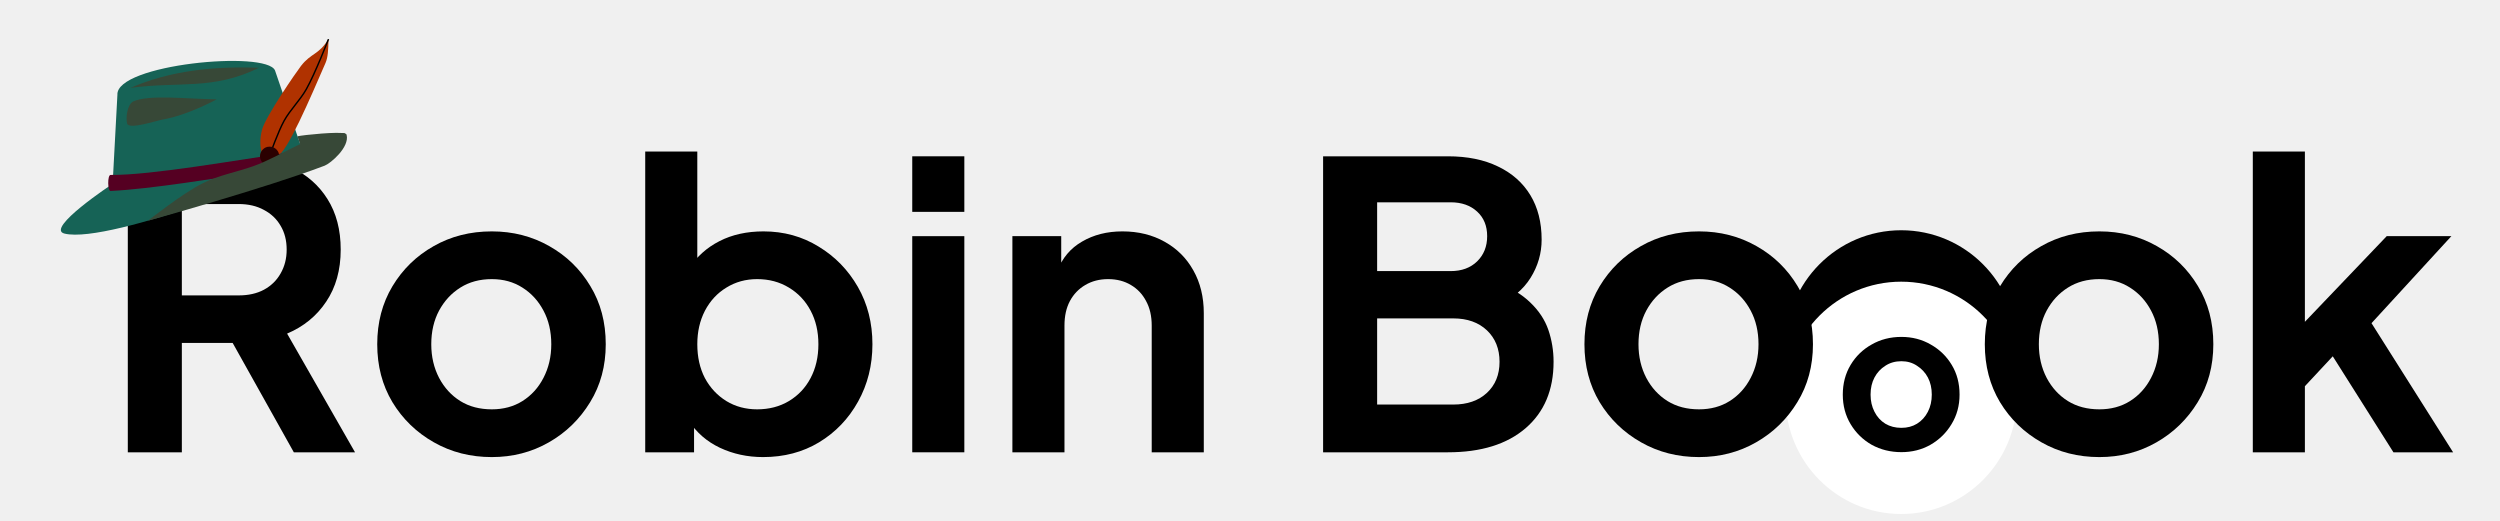
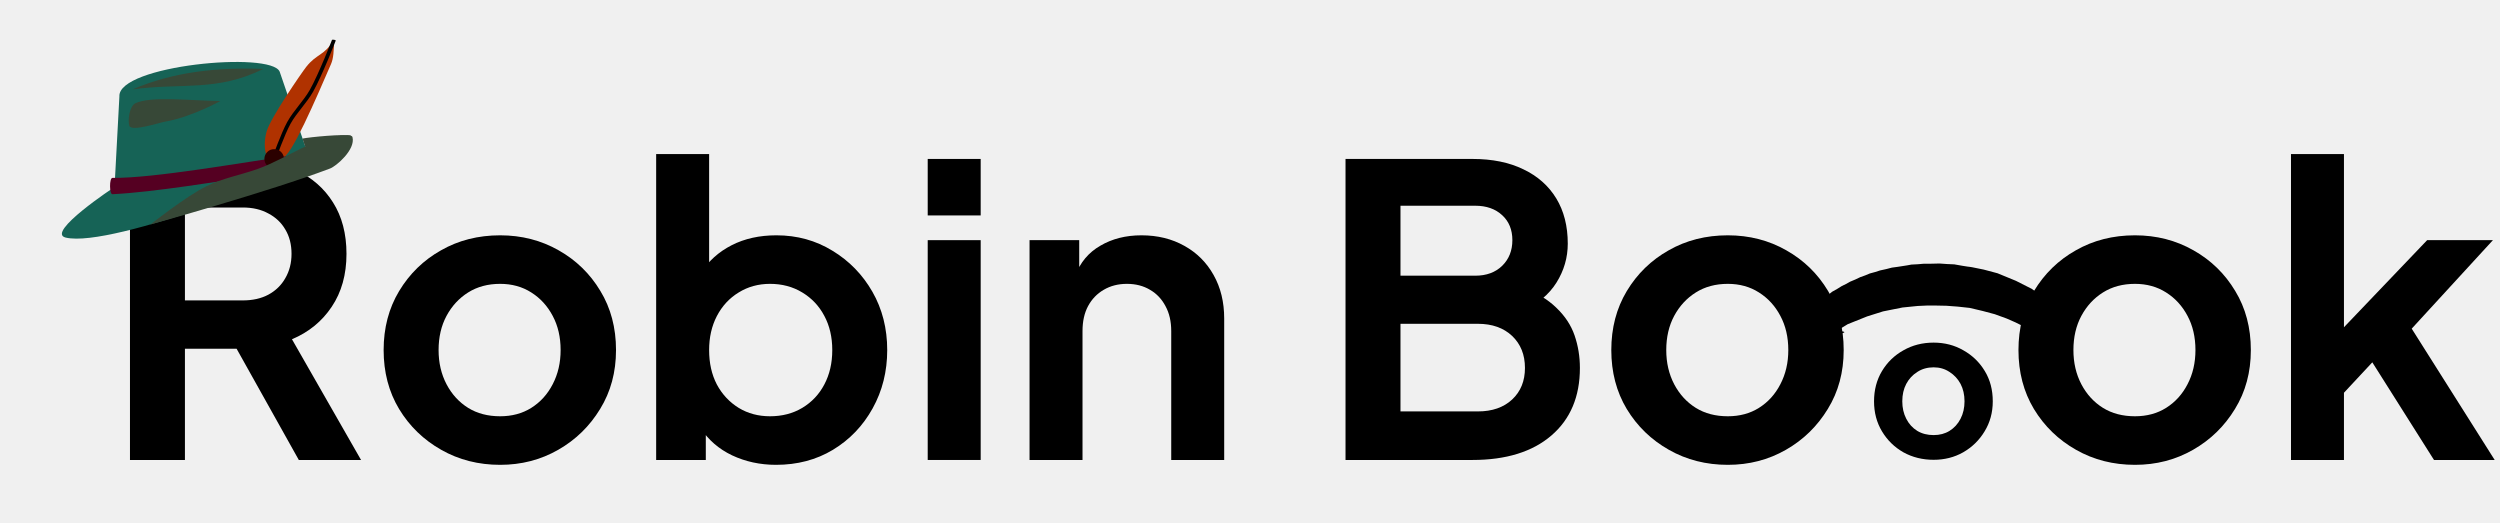
- <svg xmlns="http://www.w3.org/2000/svg" width="240" zoomAndPan="magnify" viewBox="0 0 180 37.5" height="50" preserveAspectRatio="xMidYMid meet" version="1.0">
+ <svg xmlns="http://www.w3.org/2000/svg" width="177" zoomAndPan="magnify" height="37" preserveAspectRatio="xMidYMid meet" version="1.0" style="">
+   <rect id="backgroundrect" width="100%" height="100%" x="0" y="0" fill="none" stroke="none" />
  <defs>
-     <g />
+     <g id="svg_1" />
    <clipPath id="cccdcdc4e2">
-       <path d="M 128.562 16.578 L 145.371 16.578 L 145.371 33.387 L 128.562 33.387 Z M 128.562 16.578 " clip-rule="nonzero" />
+       <path d="M 128.562 16.578 L 145.371 16.578 L 145.371 33.387 L 128.562 33.387 Z M 128.562 16.578 " clip-rule="nonzero" id="svg_2" />
    </clipPath>
    <clipPath id="f77598ddcc">
-       <path d="M 136.887 16.578 C 132.289 16.578 128.562 20.324 128.562 24.941 C 128.562 29.562 132.289 33.305 136.887 33.305 C 141.484 33.305 145.215 29.562 145.215 24.941 C 145.215 20.324 141.484 16.578 136.887 16.578 " clip-rule="nonzero" />
+       <path d="M 136.887 16.578 C 132.289 16.578 128.562 20.324 128.562 24.941 C 128.562 29.562 132.289 33.305 136.887 33.305 C 141.484 33.305 145.215 29.562 145.215 24.941 C 145.215 20.324 141.484 16.578 136.887 16.578 " clip-rule="nonzero" id="svg_3" />
    </clipPath>
    <clipPath id="60044ec491">
-       <path d="M 128.562 20.281 L 145.371 20.281 L 145.371 37.008 L 128.562 37.008 Z M 128.562 20.281 " clip-rule="nonzero" />
+       <path d="M 128.562 20.281 L 145.371 20.281 L 145.371 37.008 L 128.562 37.008 Z M 128.562 20.281 " clip-rule="nonzero" id="svg_4" />
    </clipPath>
    <clipPath id="5a1fceff50">
-       <path d="M 136.887 20.281 C 132.289 20.281 128.562 24.023 128.562 28.645 C 128.562 33.262 132.289 37.008 136.887 37.008 C 141.484 37.008 145.215 33.262 145.215 28.645 C 145.215 24.023 141.484 20.281 136.887 20.281 " clip-rule="nonzero" />
+       <path d="M 136.887 20.281 C 132.289 20.281 128.562 24.023 128.562 28.645 C 128.562 33.262 132.289 37.008 136.887 37.008 C 141.484 37.008 145.215 33.262 145.215 28.645 C 145.215 24.023 141.484 20.281 136.887 20.281 " clip-rule="nonzero" id="svg_5" />
    </clipPath>
    <clipPath id="619122e776">
-       <path d="M 18 2.812 L 24 2.812 L 24 12 L 18 12 Z M 18 2.812 " clip-rule="nonzero" />
+       <path d="M 18 2.812 L 24 2.812 L 24 12 L 18 12 Z M 18 2.812 " clip-rule="nonzero" id="svg_6" />
    </clipPath>
    <clipPath id="dede7b9813">
-       <path d="M 18 2.812 L 25 2.812 L 25 12 L 18 12 Z M 18 2.812 " clip-rule="nonzero" />
+       <path d="M 18 2.812 L 25 2.812 L 25 12 L 18 12 Z M 18 2.812 " clip-rule="nonzero" id="svg_7" />
    </clipPath>
  </defs>
-   <g clip-path="url(#cccdcdc4e2)">
-     <g clip-path="url(#f77598ddcc)">
-       <path fill="#000000" d="M 128.562 16.578 L 145.172 16.578 L 145.172 33.387 L 128.562 33.387 Z M 128.562 16.578 " fill-opacity="1" fill-rule="nonzero" />
-     </g>
-   </g>
-   <g clip-path="url(#60044ec491)">
-     <g clip-path="url(#5a1fceff50)">
-       <path fill="#ffffff" d="M 128.562 20.281 L 145.172 20.281 L 145.172 37.09 L 128.562 37.09 Z M 128.562 20.281 " fill-opacity="1" fill-rule="nonzero" />
-     </g>
-   </g>
-   <g fill="#000000" fill-opacity="1">
-     <g transform="translate(7.139957, 32.56579)">
-       <g>
-         <path d="M 2.062 0 L 2.062 -21.312 L 9.984 -21.312 C 11.43 -21.312 12.711 -21.047 13.828 -20.516 C 14.941 -19.992 15.812 -19.234 16.438 -18.234 C 17.07 -17.234 17.391 -16.02 17.391 -14.594 C 17.391 -13.125 17.039 -11.875 16.344 -10.844 C 15.656 -9.812 14.719 -9.047 13.531 -8.547 L 18.422 0 L 14.016 0 L 8.781 -9.359 L 11.297 -7.875 L 5.953 -7.875 L 5.953 0 Z M 5.953 -11.297 L 10.047 -11.297 C 10.742 -11.297 11.348 -11.43 11.859 -11.703 C 12.379 -11.984 12.781 -12.375 13.062 -12.875 C 13.352 -13.375 13.5 -13.945 13.5 -14.594 C 13.5 -15.258 13.352 -15.832 13.062 -16.312 C 12.781 -16.801 12.379 -17.18 11.859 -17.453 C 11.348 -17.734 10.742 -17.875 10.047 -17.875 L 5.953 -17.875 Z M 5.953 -11.297 " />
+   <g class="currentLayer" style="">
+     <g fill="#000000" fill-opacity="1" id="svg_14" class="">
+       <g id="svg_15">
+         <g id="svg_16">
+           <path d="M9.202,32.566 L9.202,11.253 L17.124,11.253 C18.57,11.253 19.851,11.519 20.968,12.05 C22.081,12.574 22.952,13.331 23.577,14.331 C24.21,15.331 24.531,16.546 24.531,17.972 C24.531,19.441 24.179,20.691 23.484,21.722 C22.796,22.753 21.859,23.519 20.671,24.019 L25.562,32.566 L21.156,32.566 L15.921,23.206 L18.437,24.691 L13.093,24.691 L13.093,32.566 zM13.093,21.269 L17.187,21.269 C17.882,21.269 18.488,21.136 18.999,20.863 C19.519,20.581 19.921,20.191 20.202,19.691 C20.492,19.191 20.64,18.62 20.64,17.972 C20.64,17.308 20.492,16.734 20.202,16.253 C19.921,15.765 19.519,15.386 18.999,15.113 C18.488,14.831 17.882,14.691 17.187,14.691 L13.093,14.691 zM13.093,21.269 " id="svg_17" />
+         </g>
      </g>
    </g>
-   </g>
-   <g fill="#000000" fill-opacity="1">
-     <g transform="translate(26.05163, 32.56579)">
-       <g>
-         <path d="M 9.359 0.344 C 7.828 0.344 6.438 -0.008 5.188 -0.719 C 3.938 -1.426 2.941 -2.391 2.203 -3.609 C 1.473 -4.828 1.109 -6.219 1.109 -7.781 C 1.109 -9.344 1.473 -10.734 2.203 -11.953 C 2.941 -13.18 3.93 -14.145 5.172 -14.844 C 6.41 -15.551 7.805 -15.906 9.359 -15.906 C 10.879 -15.906 12.258 -15.551 13.5 -14.844 C 14.738 -14.145 15.723 -13.188 16.453 -11.969 C 17.191 -10.758 17.562 -9.363 17.562 -7.781 C 17.562 -6.219 17.188 -4.828 16.438 -3.609 C 15.695 -2.391 14.707 -1.426 13.469 -0.719 C 12.227 -0.008 10.859 0.344 9.359 0.344 Z M 9.359 -3.094 C 10.191 -3.094 10.926 -3.289 11.562 -3.688 C 12.207 -4.094 12.711 -4.648 13.078 -5.359 C 13.453 -6.078 13.641 -6.883 13.641 -7.781 C 13.641 -8.695 13.453 -9.504 13.078 -10.203 C 12.711 -10.898 12.207 -11.453 11.562 -11.859 C 10.926 -12.266 10.191 -12.469 9.359 -12.469 C 8.492 -12.469 7.738 -12.266 7.094 -11.859 C 6.445 -11.453 5.938 -10.898 5.562 -10.203 C 5.188 -9.504 5 -8.695 5 -7.781 C 5 -6.883 5.188 -6.078 5.562 -5.359 C 5.938 -4.648 6.445 -4.094 7.094 -3.688 C 7.738 -3.289 8.492 -3.094 9.359 -3.094 Z M 9.359 -3.094 " />
+     <g fill="#000000" fill-opacity="1" id="svg_18" class="">
+       <g id="svg_19">
+         <g id="svg_20">
+           <path d="M35.411,32.91 C33.88,32.91 32.489,32.558 31.239,31.847 C29.989,31.14 28.993,30.175 28.255,28.956 C27.524,27.738 27.161,26.347 27.161,24.785 C27.161,23.222 27.524,21.831 28.255,20.613 C28.993,19.386 29.981,18.421 31.224,17.722 C32.462,17.015 33.856,16.66 35.411,16.66 C36.931,16.66 38.309,17.015 39.552,17.722 C40.79,18.421 41.774,19.378 42.505,20.597 C43.243,21.808 43.614,23.203 43.614,24.785 C43.614,26.347 43.239,27.738 42.489,28.956 C41.747,30.175 40.759,31.14 39.52,31.847 C38.278,32.558 36.911,32.91 35.411,32.91 zM35.411,29.472 C36.243,29.472 36.977,29.277 37.614,28.878 C38.259,28.472 38.763,27.917 39.13,27.206 C39.505,26.488 39.692,25.683 39.692,24.785 C39.692,23.87 39.505,23.062 39.13,22.363 C38.763,21.667 38.259,21.113 37.614,20.706 C36.977,20.3 36.243,20.097 35.411,20.097 C34.544,20.097 33.79,20.3 33.145,20.706 C32.497,21.113 31.989,21.667 31.614,22.363 C31.239,23.062 31.052,23.87 31.052,24.785 C31.052,25.683 31.239,26.488 31.614,27.206 C31.989,27.917 32.497,28.472 33.145,28.878 C33.79,29.277 34.544,29.472 35.411,29.472 zM35.411,29.472 " id="svg_21" />
+         </g>
      </g>
    </g>
-   </g>
-   <g fill="#000000" fill-opacity="1">
-     <g transform="translate(44.70581, 32.56579)">
-       <g>
-         <path d="M 10.234 0.344 C 9.109 0.344 8.07 0.117 7.125 -0.328 C 6.188 -0.773 5.441 -1.422 4.891 -2.266 L 5.266 -3 L 5.266 0 L 1.75 0 L 1.75 -21.656 L 5.5 -21.656 L 5.5 -12.469 L 4.922 -13.25 C 5.453 -14.082 6.176 -14.734 7.094 -15.203 C 8.008 -15.672 9.066 -15.906 10.266 -15.906 C 11.734 -15.906 13.055 -15.539 14.234 -14.812 C 15.422 -14.094 16.363 -13.125 17.062 -11.906 C 17.758 -10.688 18.109 -9.312 18.109 -7.781 C 18.109 -6.27 17.766 -4.895 17.078 -3.656 C 16.391 -2.414 15.453 -1.438 14.266 -0.719 C 13.086 -0.008 11.742 0.344 10.234 0.344 Z M 9.812 -3.094 C 10.664 -3.094 11.426 -3.289 12.094 -3.688 C 12.77 -4.094 13.289 -4.645 13.656 -5.344 C 14.031 -6.051 14.219 -6.863 14.219 -7.781 C 14.219 -8.695 14.031 -9.504 13.656 -10.203 C 13.289 -10.898 12.77 -11.453 12.094 -11.859 C 11.426 -12.266 10.664 -12.469 9.812 -12.469 C 8.988 -12.469 8.25 -12.266 7.594 -11.859 C 6.938 -11.461 6.422 -10.906 6.047 -10.188 C 5.68 -9.477 5.5 -8.676 5.5 -7.781 C 5.5 -6.863 5.68 -6.051 6.047 -5.344 C 6.422 -4.645 6.938 -4.094 7.594 -3.688 C 8.25 -3.289 8.988 -3.094 9.812 -3.094 Z M 9.812 -3.094 " />
+     <g fill="#000000" fill-opacity="1" id="svg_22" class="">
+       <g id="svg_23">
+         <g id="svg_24">
+           <path d="M54.94,32.91 C53.815,32.91 52.776,32.683 51.831,32.238 C50.893,31.792 50.147,31.144 49.596,30.3 L49.971,29.566 L49.971,32.566 L46.456,32.566 L46.456,10.91 L50.206,10.91 L50.206,20.097 L49.628,19.316 C50.159,18.484 50.882,17.831 51.8,17.363 C52.714,16.894 53.772,16.66 54.971,16.66 C56.44,16.66 57.76,17.027 58.94,17.753 C60.128,18.472 61.069,19.441 61.768,20.66 C62.464,21.878 62.815,23.253 62.815,24.785 C62.815,26.296 62.471,27.671 61.784,28.91 C61.096,30.152 60.159,31.128 58.971,31.847 C57.792,32.558 56.448,32.91 54.94,32.91 zM54.518,29.472 C55.37,29.472 56.132,29.277 56.8,28.878 C57.475,28.472 57.995,27.921 58.362,27.222 C58.737,26.515 58.925,25.703 58.925,24.785 C58.925,23.87 58.737,23.062 58.362,22.363 C57.995,21.667 57.475,21.113 56.8,20.706 C56.132,20.3 55.37,20.097 54.518,20.097 C53.694,20.097 52.956,20.3 52.3,20.706 C51.643,21.105 51.128,21.66 50.753,22.378 C50.385,23.089 50.206,23.89 50.206,24.785 C50.206,25.703 50.385,26.515 50.753,27.222 C51.128,27.921 51.643,28.472 52.3,28.878 C52.956,29.277 53.694,29.472 54.518,29.472 zM54.518,29.472 " id="svg_25" />
+         </g>
      </g>
    </g>
-   </g>
-   <g fill="#000000" fill-opacity="1">
-     <g transform="translate(63.9322, 32.56579)">
-       <g>
-         <path d="M 1.75 0 L 1.75 -15.562 L 5.5 -15.562 L 5.5 0 Z M 1.75 -17.312 L 1.75 -21.312 L 5.5 -21.312 L 5.5 -17.312 Z M 1.75 -17.312 " />
+     <g fill="#000000" fill-opacity="1" id="svg_26" class="">
+       <g id="svg_27">
+         <g id="svg_28">
+           <path d="M65.682,32.566 L65.682,17.003 L69.432,17.003 L69.432,32.566 zM65.682,15.253 L65.682,11.253 L69.432,11.253 L69.432,15.253 zM65.682,15.253 " id="svg_29" />
+         </g>
      </g>
    </g>
-   </g>
-   <g fill="#000000" fill-opacity="1">
-     <g transform="translate(71.1421, 32.56579)">
-       <g>
-         <path d="M 1.75 0 L 1.75 -15.562 L 5.266 -15.562 L 5.266 -12.5 L 4.984 -13.047 C 5.336 -13.984 5.93 -14.691 6.766 -15.172 C 7.598 -15.66 8.566 -15.906 9.672 -15.906 C 10.816 -15.906 11.832 -15.656 12.719 -15.156 C 13.602 -14.664 14.289 -13.977 14.781 -13.094 C 15.281 -12.207 15.531 -11.18 15.531 -10.016 L 15.531 0 L 11.781 0 L 11.781 -9.125 C 11.781 -9.812 11.645 -10.398 11.375 -10.891 C 11.113 -11.391 10.75 -11.773 10.281 -12.047 C 9.812 -12.328 9.266 -12.469 8.641 -12.469 C 8.023 -12.469 7.477 -12.328 7 -12.047 C 6.531 -11.773 6.16 -11.391 5.891 -10.891 C 5.629 -10.398 5.5 -9.812 5.5 -9.125 L 5.5 0 Z M 1.75 0 " />
+     <g fill="#000000" fill-opacity="1" id="svg_30" class="">
+       <g id="svg_31">
+         <g id="svg_32">
+           <path d="M72.892,32.566 L72.892,17.003 L76.408,17.003 L76.408,20.066 L76.126,19.519 C76.478,18.581 77.072,17.874 77.908,17.394 C78.74,16.906 79.709,16.66 80.814,16.66 C81.959,16.66 82.974,16.91 83.861,17.41 C84.744,17.902 85.431,18.589 85.923,19.472 C86.423,20.359 86.673,21.386 86.673,22.55 L86.673,32.566 L82.923,32.566 L82.923,23.441 C82.923,22.753 82.787,22.167 82.517,21.675 C82.255,21.175 81.892,20.792 81.423,20.519 C80.955,20.238 80.408,20.097 79.783,20.097 C79.166,20.097 78.619,20.238 78.142,20.519 C77.673,20.792 77.302,21.175 77.033,21.675 C76.771,22.167 76.642,22.753 76.642,23.441 L76.642,32.566 zM72.892,32.566 " id="svg_33" />
+         </g>
      </g>
    </g>
-   </g>
-   <g fill="#000000" fill-opacity="1">
-     <g transform="translate(88.10824, 32.56579)">
-       <g />
-     </g>
-   </g>
-   <g fill="#000000" fill-opacity="1">
-     <g transform="translate(93.20095, 32.56579)">
-       <g>
-         <path d="M 2.062 0 L 2.062 -21.312 L 11.047 -21.312 C 12.453 -21.312 13.656 -21.066 14.656 -20.578 C 15.664 -20.098 16.441 -19.41 16.984 -18.516 C 17.523 -17.629 17.797 -16.562 17.797 -15.312 C 17.797 -14.332 17.531 -13.414 17 -12.562 C 16.477 -11.719 15.645 -11.02 14.5 -10.469 L 14.5 -12.266 C 15.551 -11.867 16.379 -11.375 16.984 -10.781 C 17.598 -10.195 18.031 -9.539 18.281 -8.812 C 18.531 -8.082 18.656 -7.316 18.656 -6.516 C 18.656 -4.484 17.984 -2.891 16.641 -1.734 C 15.297 -0.578 13.43 0 11.047 0 Z M 5.953 -3.438 L 11.438 -3.438 C 12.445 -3.438 13.254 -3.719 13.859 -4.281 C 14.461 -4.844 14.766 -5.586 14.766 -6.516 C 14.766 -7.453 14.461 -8.207 13.859 -8.781 C 13.254 -9.352 12.445 -9.641 11.438 -9.641 L 5.953 -9.641 Z M 5.953 -13.047 L 11.25 -13.047 C 12.039 -13.047 12.676 -13.281 13.156 -13.75 C 13.633 -14.219 13.875 -14.82 13.875 -15.562 C 13.875 -16.301 13.633 -16.891 13.156 -17.328 C 12.676 -17.773 12.039 -18 11.25 -18 L 5.953 -18 Z M 5.953 -13.047 " />
+     <g fill="#000000" fill-opacity="1" id="svg_34" class="">
+       <g id="svg_35">
+         <g id="svg_36" />
      </g>
    </g>
-   </g>
-   <g fill="#000000" fill-opacity="1">
-     <g transform="translate(112.9709, 32.56579)">
-       <g>
-         <path d="M 9.359 0.344 C 7.828 0.344 6.438 -0.008 5.188 -0.719 C 3.938 -1.426 2.941 -2.391 2.203 -3.609 C 1.473 -4.828 1.109 -6.219 1.109 -7.781 C 1.109 -9.344 1.473 -10.734 2.203 -11.953 C 2.941 -13.18 3.93 -14.145 5.172 -14.844 C 6.41 -15.551 7.805 -15.906 9.359 -15.906 C 10.879 -15.906 12.258 -15.551 13.5 -14.844 C 14.738 -14.145 15.723 -13.188 16.453 -11.969 C 17.191 -10.758 17.562 -9.363 17.562 -7.781 C 17.562 -6.219 17.188 -4.828 16.438 -3.609 C 15.695 -2.391 14.707 -1.426 13.469 -0.719 C 12.227 -0.008 10.859 0.344 9.359 0.344 Z M 9.359 -3.094 C 10.191 -3.094 10.926 -3.289 11.562 -3.688 C 12.207 -4.094 12.711 -4.648 13.078 -5.359 C 13.453 -6.078 13.641 -6.883 13.641 -7.781 C 13.641 -8.695 13.453 -9.504 13.078 -10.203 C 12.711 -10.898 12.207 -11.453 11.562 -11.859 C 10.926 -12.266 10.191 -12.469 9.359 -12.469 C 8.492 -12.469 7.738 -12.266 7.094 -11.859 C 6.445 -11.453 5.938 -10.898 5.562 -10.203 C 5.188 -9.504 5 -8.695 5 -7.781 C 5 -6.883 5.188 -6.078 5.562 -5.359 C 5.938 -4.648 6.445 -4.094 7.094 -3.688 C 7.738 -3.289 8.492 -3.094 9.359 -3.094 Z M 9.359 -3.094 " />
+     <g fill="#000000" fill-opacity="1" id="svg_37" class="">
+       <g id="svg_38">
+         <g id="svg_39">
+           <path d="M95.263,32.566 L95.263,11.253 L104.248,11.253 C105.654,11.253 106.857,11.499 107.857,11.988 C108.865,12.468 109.642,13.156 110.185,14.05 C110.724,14.937 110.998,16.003 110.998,17.253 C110.998,18.234 110.732,19.152 110.201,20.003 C109.678,20.847 108.845,21.546 107.701,22.097 L107.701,20.3 C108.752,20.699 109.58,21.191 110.185,21.785 C110.799,22.37 111.232,23.027 111.482,23.753 C111.732,24.484 111.857,25.249 111.857,26.05 C111.857,28.081 111.185,29.675 109.842,30.831 C108.498,31.988 106.631,32.566 104.248,32.566 zM99.154,29.128 L104.638,29.128 C105.646,29.128 106.455,28.847 107.06,28.285 C107.662,27.722 107.967,26.98 107.967,26.05 C107.967,25.113 107.662,24.359 107.06,23.785 C106.455,23.214 105.646,22.925 104.638,22.925 L99.154,22.925 zM99.154,19.519 L104.451,19.519 C105.24,19.519 105.877,19.285 106.357,18.816 C106.834,18.347 107.076,17.745 107.076,17.003 C107.076,16.265 106.834,15.675 106.357,15.238 C105.877,14.792 105.24,14.566 104.451,14.566 L99.154,14.566 zM99.154,19.519 " id="svg_40" />
+         </g>
      </g>
    </g>
-   </g>
-   <g fill="#000000" fill-opacity="1">
-     <g transform="translate(131.6208, 32.56579)">
-       <g />
-     </g>
-   </g>
-   <g fill="#000000" fill-opacity="1">
-     <g transform="translate(136.7135, 32.56579)">
-       <g />
-     </g>
-   </g>
-   <g fill="#000000" fill-opacity="1">
-     <g transform="translate(141.7976, 32.56579)">
-       <g>
-         <path d="M 9.359 0.344 C 7.828 0.344 6.438 -0.008 5.188 -0.719 C 3.938 -1.426 2.941 -2.391 2.203 -3.609 C 1.473 -4.828 1.109 -6.219 1.109 -7.781 C 1.109 -9.344 1.473 -10.734 2.203 -11.953 C 2.941 -13.18 3.93 -14.145 5.172 -14.844 C 6.41 -15.551 7.805 -15.906 9.359 -15.906 C 10.879 -15.906 12.258 -15.551 13.5 -14.844 C 14.738 -14.145 15.723 -13.188 16.453 -11.969 C 17.191 -10.758 17.562 -9.363 17.562 -7.781 C 17.562 -6.219 17.188 -4.828 16.438 -3.609 C 15.695 -2.391 14.707 -1.426 13.469 -0.719 C 12.227 -0.008 10.859 0.344 9.359 0.344 Z M 9.359 -3.094 C 10.191 -3.094 10.926 -3.289 11.562 -3.688 C 12.207 -4.094 12.711 -4.648 13.078 -5.359 C 13.453 -6.078 13.641 -6.883 13.641 -7.781 C 13.641 -8.695 13.453 -9.504 13.078 -10.203 C 12.711 -10.898 12.207 -11.453 11.562 -11.859 C 10.926 -12.266 10.191 -12.469 9.359 -12.469 C 8.492 -12.469 7.738 -12.266 7.094 -11.859 C 6.445 -11.453 5.938 -10.898 5.562 -10.203 C 5.188 -9.504 5 -8.695 5 -7.781 C 5 -6.883 5.188 -6.078 5.562 -5.359 C 5.938 -4.648 6.445 -4.094 7.094 -3.688 C 7.738 -3.289 8.492 -3.094 9.359 -3.094 Z M 9.359 -3.094 " />
+     <g fill="#000000" fill-opacity="1" id="svg_41" class="">
+       <g id="svg_42">
+         <g id="svg_43">
+           <path d="M122.33,32.91 C120.799,32.91 119.408,32.558 118.158,31.847 C116.908,31.14 115.912,30.175 115.174,28.956 C114.444,27.738 114.08,26.347 114.08,24.785 C114.08,23.222 114.444,21.831 115.174,20.613 C115.912,19.386 116.901,18.421 118.143,17.722 C119.381,17.015 120.776,16.66 122.33,16.66 C123.85,16.66 125.229,17.015 126.471,17.722 C127.709,18.421 128.694,19.378 129.424,20.597 C130.162,21.808 130.533,23.203 130.533,24.785 C130.533,26.347 130.158,27.738 129.408,28.956 C128.666,30.175 127.678,31.14 126.44,31.847 C125.198,32.558 123.83,32.91 122.33,32.91 zM122.33,29.472 C123.162,29.472 123.897,29.277 124.533,28.878 C125.178,28.472 125.682,27.917 126.049,27.206 C126.424,26.488 126.612,25.683 126.612,24.785 C126.612,23.87 126.424,23.062 126.049,22.363 C125.682,21.667 125.178,21.113 124.533,20.706 C123.897,20.3 123.162,20.097 122.33,20.097 C121.463,20.097 120.709,20.3 120.065,20.706 C119.416,21.113 118.908,21.667 118.533,22.363 C118.158,23.062 117.971,23.87 117.971,24.785 C117.971,25.683 118.158,26.488 118.533,27.206 C118.908,27.917 119.416,28.472 120.065,28.878 C120.709,29.277 121.463,29.472 122.33,29.472 zM122.33,29.472 " id="svg_44" />
+         </g>
      </g>
    </g>
-   </g>
-   <g fill="#000000" fill-opacity="1">
-     <g transform="translate(160.4518, 32.56579)">
-       <g>
-         <path d="M 1.75 0 L 1.75 -21.656 L 5.5 -21.656 L 5.5 -7.469 L 4.062 -7.891 L 11.391 -15.562 L 16.047 -15.562 L 10.297 -9.297 L 16.172 0 L 11.875 0 L 6.781 -8.062 L 9.016 -8.531 L 4.312 -3.484 L 5.5 -5.781 L 5.5 0 Z M 1.75 0 " />
+     <g fill="#000000" fill-opacity="1" id="svg_45" class="">
+       <g id="svg_46">
+         <g id="svg_47" />
      </g>
    </g>
-   </g>
-   <g fill="#000000" fill-opacity="1">
-     <g transform="translate(132.1192, 32.38236)">
-       <g>
-         <path d="M 4.781 0.172 C 4 0.172 3.285 -0.004 2.641 -0.359 C 2.004 -0.723 1.5 -1.219 1.125 -1.844 C 0.75 -2.469 0.562 -3.176 0.562 -3.969 C 0.562 -4.77 0.75 -5.484 1.125 -6.109 C 1.5 -6.734 2.004 -7.223 2.641 -7.578 C 3.273 -7.941 3.988 -8.125 4.781 -8.125 C 5.562 -8.125 6.266 -7.941 6.891 -7.578 C 7.523 -7.223 8.031 -6.734 8.406 -6.109 C 8.781 -5.492 8.969 -4.781 8.969 -3.969 C 8.969 -3.176 8.773 -2.469 8.391 -1.844 C 8.016 -1.219 7.508 -0.723 6.875 -0.359 C 6.25 -0.004 5.551 0.172 4.781 0.172 Z M 4.781 -1.578 C 5.207 -1.578 5.582 -1.676 5.906 -1.875 C 6.238 -2.082 6.5 -2.367 6.688 -2.734 C 6.875 -3.098 6.969 -3.508 6.969 -3.969 C 6.969 -4.438 6.875 -4.848 6.688 -5.203 C 6.5 -5.555 6.238 -5.836 5.906 -6.047 C 5.582 -6.266 5.207 -6.375 4.781 -6.375 C 4.344 -6.375 3.957 -6.266 3.625 -6.047 C 3.289 -5.836 3.031 -5.555 2.844 -5.203 C 2.656 -4.848 2.562 -4.438 2.562 -3.969 C 2.562 -3.508 2.656 -3.098 2.844 -2.734 C 3.031 -2.367 3.289 -2.082 3.625 -1.875 C 3.957 -1.676 4.344 -1.578 4.781 -1.578 Z M 4.781 -1.578 " />
+     <g fill="#000000" fill-opacity="1" id="svg_48" class="">
+       <g id="svg_49">
+         <g id="svg_50" />
      </g>
    </g>
+     <g fill="#000000" fill-opacity="1" id="svg_51" class="">
+       <g id="svg_52">
+         <g id="svg_53">
+           <path d="M151.157,32.91 C149.626,32.91 148.235,32.558 146.985,31.847 C145.735,31.14 144.739,30.175 144.001,28.956 C143.27,27.738 142.907,26.347 142.907,24.785 C142.907,23.222 143.27,21.831 144.001,20.613 C144.739,19.386 145.727,18.421 146.97,17.722 C148.208,17.015 149.602,16.66 151.157,16.66 C152.677,16.66 154.055,17.015 155.298,17.722 C156.536,18.421 157.52,19.378 158.251,20.597 C158.989,21.808 159.36,23.203 159.36,24.785 C159.36,26.347 158.985,27.738 158.235,28.956 C157.493,30.175 156.505,31.14 155.266,31.847 C154.024,32.558 152.657,32.91 151.157,32.91 zM151.157,29.472 C151.989,29.472 152.723,29.277 153.36,28.878 C154.005,28.472 154.509,27.917 154.876,27.206 C155.251,26.488 155.438,25.683 155.438,24.785 C155.438,23.87 155.251,23.062 154.876,22.363 C154.509,21.667 154.005,21.113 153.36,20.706 C152.723,20.3 151.989,20.097 151.157,20.097 C150.29,20.097 149.536,20.3 148.891,20.706 C148.243,21.113 147.735,21.667 147.36,22.363 C146.985,23.062 146.798,23.87 146.798,24.785 C146.798,25.683 146.985,26.488 147.36,27.206 C147.735,27.917 148.243,28.472 148.891,28.878 C149.536,29.277 150.29,29.472 151.157,29.472 zM151.157,29.472 " id="svg_54" />
+         </g>
+       </g>
+     </g>
+     <g fill="#000000" fill-opacity="1" id="svg_55" class="">
+       <g id="svg_56">
+         <g id="svg_57">
+           <path d="M162.202,32.566 L162.202,10.91 L165.952,10.91 L165.952,25.097 L164.514,24.675 L171.842,17.003 L176.499,17.003 L170.749,23.269 L176.624,32.566 L172.327,32.566 L167.233,24.503 L169.467,24.035 L164.764,29.081 L165.952,26.785 L165.952,32.566 zM162.202,32.566 " id="svg_58" />
+         </g>
+       </g>
+     </g>
+     <g fill="#000000" fill-opacity="1" id="svg_59" class="">
+       <g id="svg_60">
+         <g id="svg_61">
+           <path d="M136.9,32.554 C136.119,32.554 135.404,32.378 134.76,32.023 C134.123,31.66 133.619,31.164 133.244,30.539 C132.869,29.914 132.682,29.207 132.682,28.414 C132.682,27.613 132.869,26.898 133.244,26.273 C133.619,25.648 134.123,25.16 134.76,24.804 C135.393,24.441 136.108,24.257 136.9,24.257 C137.682,24.257 138.385,24.441 139.01,24.804 C139.643,25.16 140.15,25.648 140.525,26.273 C140.9,26.89 141.088,27.601 141.088,28.414 C141.088,29.207 140.893,29.914 140.51,30.539 C140.135,31.164 139.627,31.66 138.994,32.023 C138.369,32.378 137.67,32.554 136.9,32.554 zM136.9,30.804 C137.326,30.804 137.701,30.707 138.025,30.507 C138.358,30.3 138.619,30.015 138.807,29.648 C138.994,29.285 139.088,28.875 139.088,28.414 C139.088,27.945 138.994,27.535 138.807,27.179 C138.619,26.828 138.358,26.546 138.025,26.335 C137.701,26.117 137.326,26.007 136.9,26.007 C136.463,26.007 136.076,26.117 135.744,26.335 C135.408,26.546 135.15,26.828 134.963,27.179 C134.775,27.535 134.682,27.945 134.682,28.414 C134.682,28.875 134.775,29.285 134.963,29.648 C135.15,30.015 135.408,30.3 135.744,30.507 C136.076,30.707 136.463,30.804 136.9,30.804 zM136.9,30.804 " id="svg_62" />
+         </g>
+       </g>
+     </g>
+     <path fill="#166356" d="M8.109,13.238 C8.109,13.238 3.199,16.473 4.648,16.82 C7.973,17.617 22.125,11.863 22.125,11.863 L19.801,5.074 C19.191,3.605 8.328,4.629 8.453,6.828 zM8.109,13.238 " fill-opacity="1" fill-rule="nonzero" id="svg_63" class="" />
+     <g clip-path="url(#619122e776)" id="svg_64" class="">
+       <path fill="#b03200" d="M 18.973 11.25 C 18.711 10.805 18.672 10.039 18.875 9.312 C 19.141 8.363 21.348 5.16 21.672 4.746 C 22.414 3.793 22.938 3.973 23.652 2.812 C 23.637 3.617 23.613 4.125 23.438 4.531 C 22.414 6.891 20.566 11.227 19.98 11.168 Z M 18.973 11.25 " fill-opacity="1" fill-rule="nonzero" id="svg_65" />
+     </g>
+     <path fill="#550022" d="M7.965,12.594 C7.723,12.586 7.746,13.793 7.965,13.75 C10.961,13.602 15.391,12.844 19.348,12.277 L21,10.953 C17.113,11.508 10.871,12.629 7.965,12.594 zM7.965,12.594 " fill-opacity="1" fill-rule="nonzero" id="svg_66" class="" />
+     <g clip-path="url(#dede7b9813)" id="svg_67" class="">
+       <path stroke-linecap="butt" fill="none" stroke-linejoin="miter" d="M23.652,2.813 C23.652,2.813 22.699,5.281 22.051,6.43 C21.594,7.234 20.902,7.891 20.453,8.699 C20.023,9.48 19.426,11.164 19.426,11.164 " stroke="#000000" stroke-width="0.265" stroke-opacity="1" stroke-miterlimit="4" id="svg_68" />
+     </g>
+     <path fill="#2b0000" d="M20.105,11.25 C20.105,11.441 20.039,11.605 19.902,11.742 C19.77,11.875 19.605,11.945 19.414,11.945 C19.223,11.945 19.059,11.875 18.926,11.742 C18.789,11.605 18.723,11.441 18.719,11.254 C18.719,11.062 18.789,10.898 18.922,10.762 C19.059,10.625 19.219,10.559 19.41,10.559 C19.602,10.559 19.766,10.625 19.902,10.758 C20.035,10.895 20.105,11.059 20.105,11.25 " fill-opacity="1" fill-rule="nonzero" id="svg_69" class="" />
+     <path fill="#374837" d="M21.414,9.812 C21.883,9.711 24.434,9.457 24.855,9.617 L22.109,11.863 zM21.414,9.812 " fill-opacity="1" fill-rule="nonzero" id="svg_70" class="" />
+     <path fill="#374837" d="M9.387,6.328 C12.266,5.082 15.395,4.758 18.648,4.879 C15.355,6.512 12.867,5.852 9.387,6.328 zM9.387,6.328 " fill-opacity="1" fill-rule="nonzero" id="svg_71" class="" />
+     <path fill="#374837" d="M10.641,15.898 C10.641,15.898 13.172,13.898 14.605,13.188 C15.754,12.613 17.039,12.391 18.246,11.961 C20.375,11.203 22.336,9.59 24.594,9.578 C24.723,9.578 24.926,9.586 24.957,9.711 C25.18,10.598 23.805,11.766 23.371,11.93 C19.074,13.562 10.641,15.898 10.641,15.898 zM10.641,15.898 " fill-opacity="1" fill-rule="nonzero" id="svg_72" class="" />
+     <path fill="#374837" d="M9.566,7.316 C10.695,6.781 13.469,7.129 15.602,7.152 C15.602,7.152 13.551,8.289 11.707,8.609 C11.238,8.691 9.27,9.355 9.152,8.895 C9.039,8.441 9.172,7.559 9.566,7.316 zM9.566,7.316 " fill-opacity="1" fill-rule="nonzero" id="svg_73" class="" />
+     <path fill="" fill-opacity="1" stroke="none" stroke-opacity="1" stroke-width="1" stroke-dasharray="none" stroke-linejoin="miter" stroke-linecap="butt" stroke-dashoffset="" fill-rule="nonzero" opacity="1" marker-start="" marker-mid="" marker-end="" id="svg_74" d="M140.275,24.898 " style="color: rgb(0, 0, 0);" class="" />
+     <path fill="#000000" fill-opacity="1" stroke="none" stroke-opacity="1" stroke-width="1" stroke-dasharray="none" stroke-linejoin="miter" stroke-linecap="butt" stroke-dashoffset="" fill-rule="nonzero" opacity="1" marker-start="" marker-mid="" marker-end="" id="svg_77" d="M123.95,21.681 " style="color: rgb(0, 0, 0);" />
+     <path fill="#000000" fill-opacity="1" stroke="none" stroke-opacity="1" stroke-width="1" stroke-dasharray="none" stroke-linejoin="miter" stroke-linecap="butt" stroke-dashoffset="" fill-rule="nonzero" opacity="1" marker-start="" marker-mid="" marker-end="" id="svg_79" d="M137.604,13.2 " style="color: rgb(0, 0, 0);" />
+     <path fill="#000000" fill-opacity="1" stroke="none" stroke-opacity="1" stroke-width="1" stroke-dasharray="none" stroke-linejoin="miter" stroke-linecap="butt" stroke-dashoffset="" fill-rule="nonzero" opacity="1" marker-start="" marker-mid="" marker-end="" id="svg_83" d="M130.412,23.396 " style="color: rgb(0, 0, 0);" />
+     <path fill="#000000" fill-opacity="1" stroke="none" stroke-opacity="1" stroke-width="1" stroke-dasharray="none" stroke-linejoin="miter" stroke-linecap="butt" stroke-dashoffset="" fill-rule="nonzero" opacity="1" marker-start="" marker-mid="" marker-end="" id="svg_87" d="M134.604,22.569 " style="color: rgb(0, 0, 0);" />
+     <path fill="#000000" fill-opacity="1" stroke="none" stroke-opacity="1" stroke-width="1" stroke-dasharray="none" stroke-linejoin="miter" stroke-linecap="butt" stroke-dashoffset="" fill-rule="nonzero" opacity="1" marker-start="" marker-mid="" marker-end="" id="svg_89" d="M133.2,22.262 " style="color: rgb(0, 0, 0);" />
+     <path fill="#000000" fill-opacity="1" stroke="none" stroke-opacity="1" stroke-width="1" stroke-dasharray="none" stroke-linejoin="miter" stroke-linecap="butt" stroke-dashoffset="" fill-rule="nonzero" opacity="1" marker-start="" marker-mid="" marker-end="" id="svg_91" d="M127.023,24.005 L128.135,24.18 L129.116,24.088 L129.863,23.536 L130.82,22.952 L132.198,22.4 L133.319,22.047 L134.697,21.771 L135.771,21.663 L136.424,21.633 L137.078,21.633 L137.802,21.648 L138.619,21.709 L139.46,21.801 L140.371,22.016 L141.235,22.247 L142.075,22.553 L142.706,22.83 L143.196,23.075 L143.593,23.305 L143.967,23.49 L144.527,23.889 L145.648,23.766 L146.302,23.213 L145.975,22.738 L145.555,22.216 L145.601,21.894 L144.784,21.126 L143.85,20.451 L142.729,19.883 L141.422,19.346 L140.441,19.085 C140.45,19.094 139.469,18.88 139.469,18.895 C139.469,18.91 138.372,18.726 138.363,18.717 C138.372,18.726 137.321,18.665 137.312,18.656 C137.321,18.665 136.224,18.68 136.214,18.671 C136.224,18.68 135.336,18.742 135.327,18.732 C135.336,18.742 134.729,18.834 134.729,18.834 C134.729,18.834 133.959,18.956 133.949,18.947 C133.959,18.956 133.118,19.156 133.109,19.147 C133.118,19.156 132.394,19.371 132.385,19.361 C132.394,19.371 131.717,19.632 131.708,19.622 C131.717,19.632 130.993,19.954 130.984,19.945 C130.993,19.954 130.409,20.261 130.4,20.252 C130.409,20.261 129.732,20.66 129.723,20.651 C129.732,20.66 129.218,21.043 129.209,21.034 C129.218,21.043 128.821,21.366 128.812,21.356 C128.821,21.366 128.448,21.719 128.439,21.709 C128.448,21.719 127.911,22.286 127.901,22.277 C127.911,22.286 126.697,23.391 126.687,23.382 C126.697,23.391 135.22,23.253 127.023,24.005 z" style="color: rgb(0, 0, 0);" class="" />
+     <path fill="#000000" fill-opacity="1" stroke="none" stroke-opacity="1" stroke-width="1" stroke-dasharray="none" stroke-linejoin="miter" stroke-linecap="butt" stroke-dashoffset="" fill-rule="nonzero" opacity="1" marker-start="" marker-mid="" marker-end="" id="svg_93" d="M133.508,20.396 " style="color: rgb(0, 0, 0);" />
  </g>
-   <path fill="#166356" d="M 8.109 13.238 C 8.109 13.238 3.199 16.473 4.648 16.82 C 7.973 17.617 22.125 11.863 22.125 11.863 L 19.801 5.074 C 19.191 3.605 8.328 4.629 8.453 6.828 Z M 8.109 13.238 " fill-opacity="1" fill-rule="nonzero" />
-   <g clip-path="url(#619122e776)">
-     <path fill="#b03200" d="M 18.973 11.25 C 18.711 10.805 18.672 10.039 18.875 9.312 C 19.141 8.363 21.348 5.16 21.672 4.746 C 22.414 3.793 22.938 3.973 23.652 2.812 C 23.637 3.617 23.613 4.125 23.438 4.531 C 22.414 6.891 20.566 11.227 19.98 11.168 Z M 18.973 11.25 " fill-opacity="1" fill-rule="nonzero" />
-   </g>
-   <path fill="#550022" d="M 7.965 12.594 C 7.723 12.586 7.746 13.793 7.965 13.75 C 10.961 13.602 15.391 12.844 19.348 12.277 L 21 10.953 C 17.113 11.508 10.871 12.629 7.965 12.594 Z M 7.965 12.594 " fill-opacity="1" fill-rule="nonzero" />
-   <g clip-path="url(#dede7b9813)">
-     <path stroke-linecap="butt" transform="matrix(0.38934, 0, 0, 0.389543, 4.379687, 2.812501)" fill="none" stroke-linejoin="miter" d="M 49.501 -0 C 49.501 -0 47.053 6.338 45.387 9.286 C 44.213 11.351 42.438 13.036 41.284 15.112 C 40.18 17.117 38.645 21.439 38.645 21.439 " stroke="#000000" stroke-width="0.265" stroke-opacity="1" stroke-miterlimit="4" />
-   </g>
-   <path fill="#2b0000" d="M 20.105 11.25 C 20.105 11.441 20.039 11.605 19.902 11.742 C 19.77 11.875 19.605 11.945 19.414 11.945 C 19.223 11.945 19.059 11.875 18.926 11.742 C 18.789 11.605 18.723 11.441 18.719 11.254 C 18.719 11.062 18.789 10.898 18.922 10.762 C 19.059 10.625 19.219 10.559 19.41 10.559 C 19.602 10.559 19.766 10.625 19.902 10.758 C 20.035 10.895 20.105 11.059 20.105 11.25 " fill-opacity="1" fill-rule="nonzero" />
-   <path fill="#374837" d="M 21.414 9.812 C 21.883 9.711 24.434 9.457 24.855 9.617 L 22.109 11.863 Z M 21.414 9.812 " fill-opacity="1" fill-rule="nonzero" />
-   <path fill="#374837" d="M 9.387 6.328 C 12.266 5.082 15.395 4.758 18.648 4.879 C 15.355 6.512 12.867 5.852 9.387 6.328 Z M 9.387 6.328 " fill-opacity="1" fill-rule="nonzero" />
-   <path fill="#374837" d="M 10.641 15.898 C 10.641 15.898 13.172 13.898 14.605 13.188 C 15.754 12.613 17.039 12.391 18.246 11.961 C 20.375 11.203 22.336 9.59 24.594 9.578 C 24.723 9.578 24.926 9.586 24.957 9.711 C 25.18 10.598 23.805 11.766 23.371 11.93 C 19.074 13.562 10.641 15.898 10.641 15.898 Z M 10.641 15.898 " fill-opacity="1" fill-rule="nonzero" />
-   <path fill="#374837" d="M 9.566 7.316 C 10.695 6.781 13.469 7.129 15.602 7.152 C 15.602 7.152 13.551 8.289 11.707 8.609 C 11.238 8.691 9.27 9.355 9.152 8.895 C 9.039 8.441 9.172 7.559 9.566 7.316 Z M 9.566 7.316 " fill-opacity="1" fill-rule="nonzero" />
</svg>
